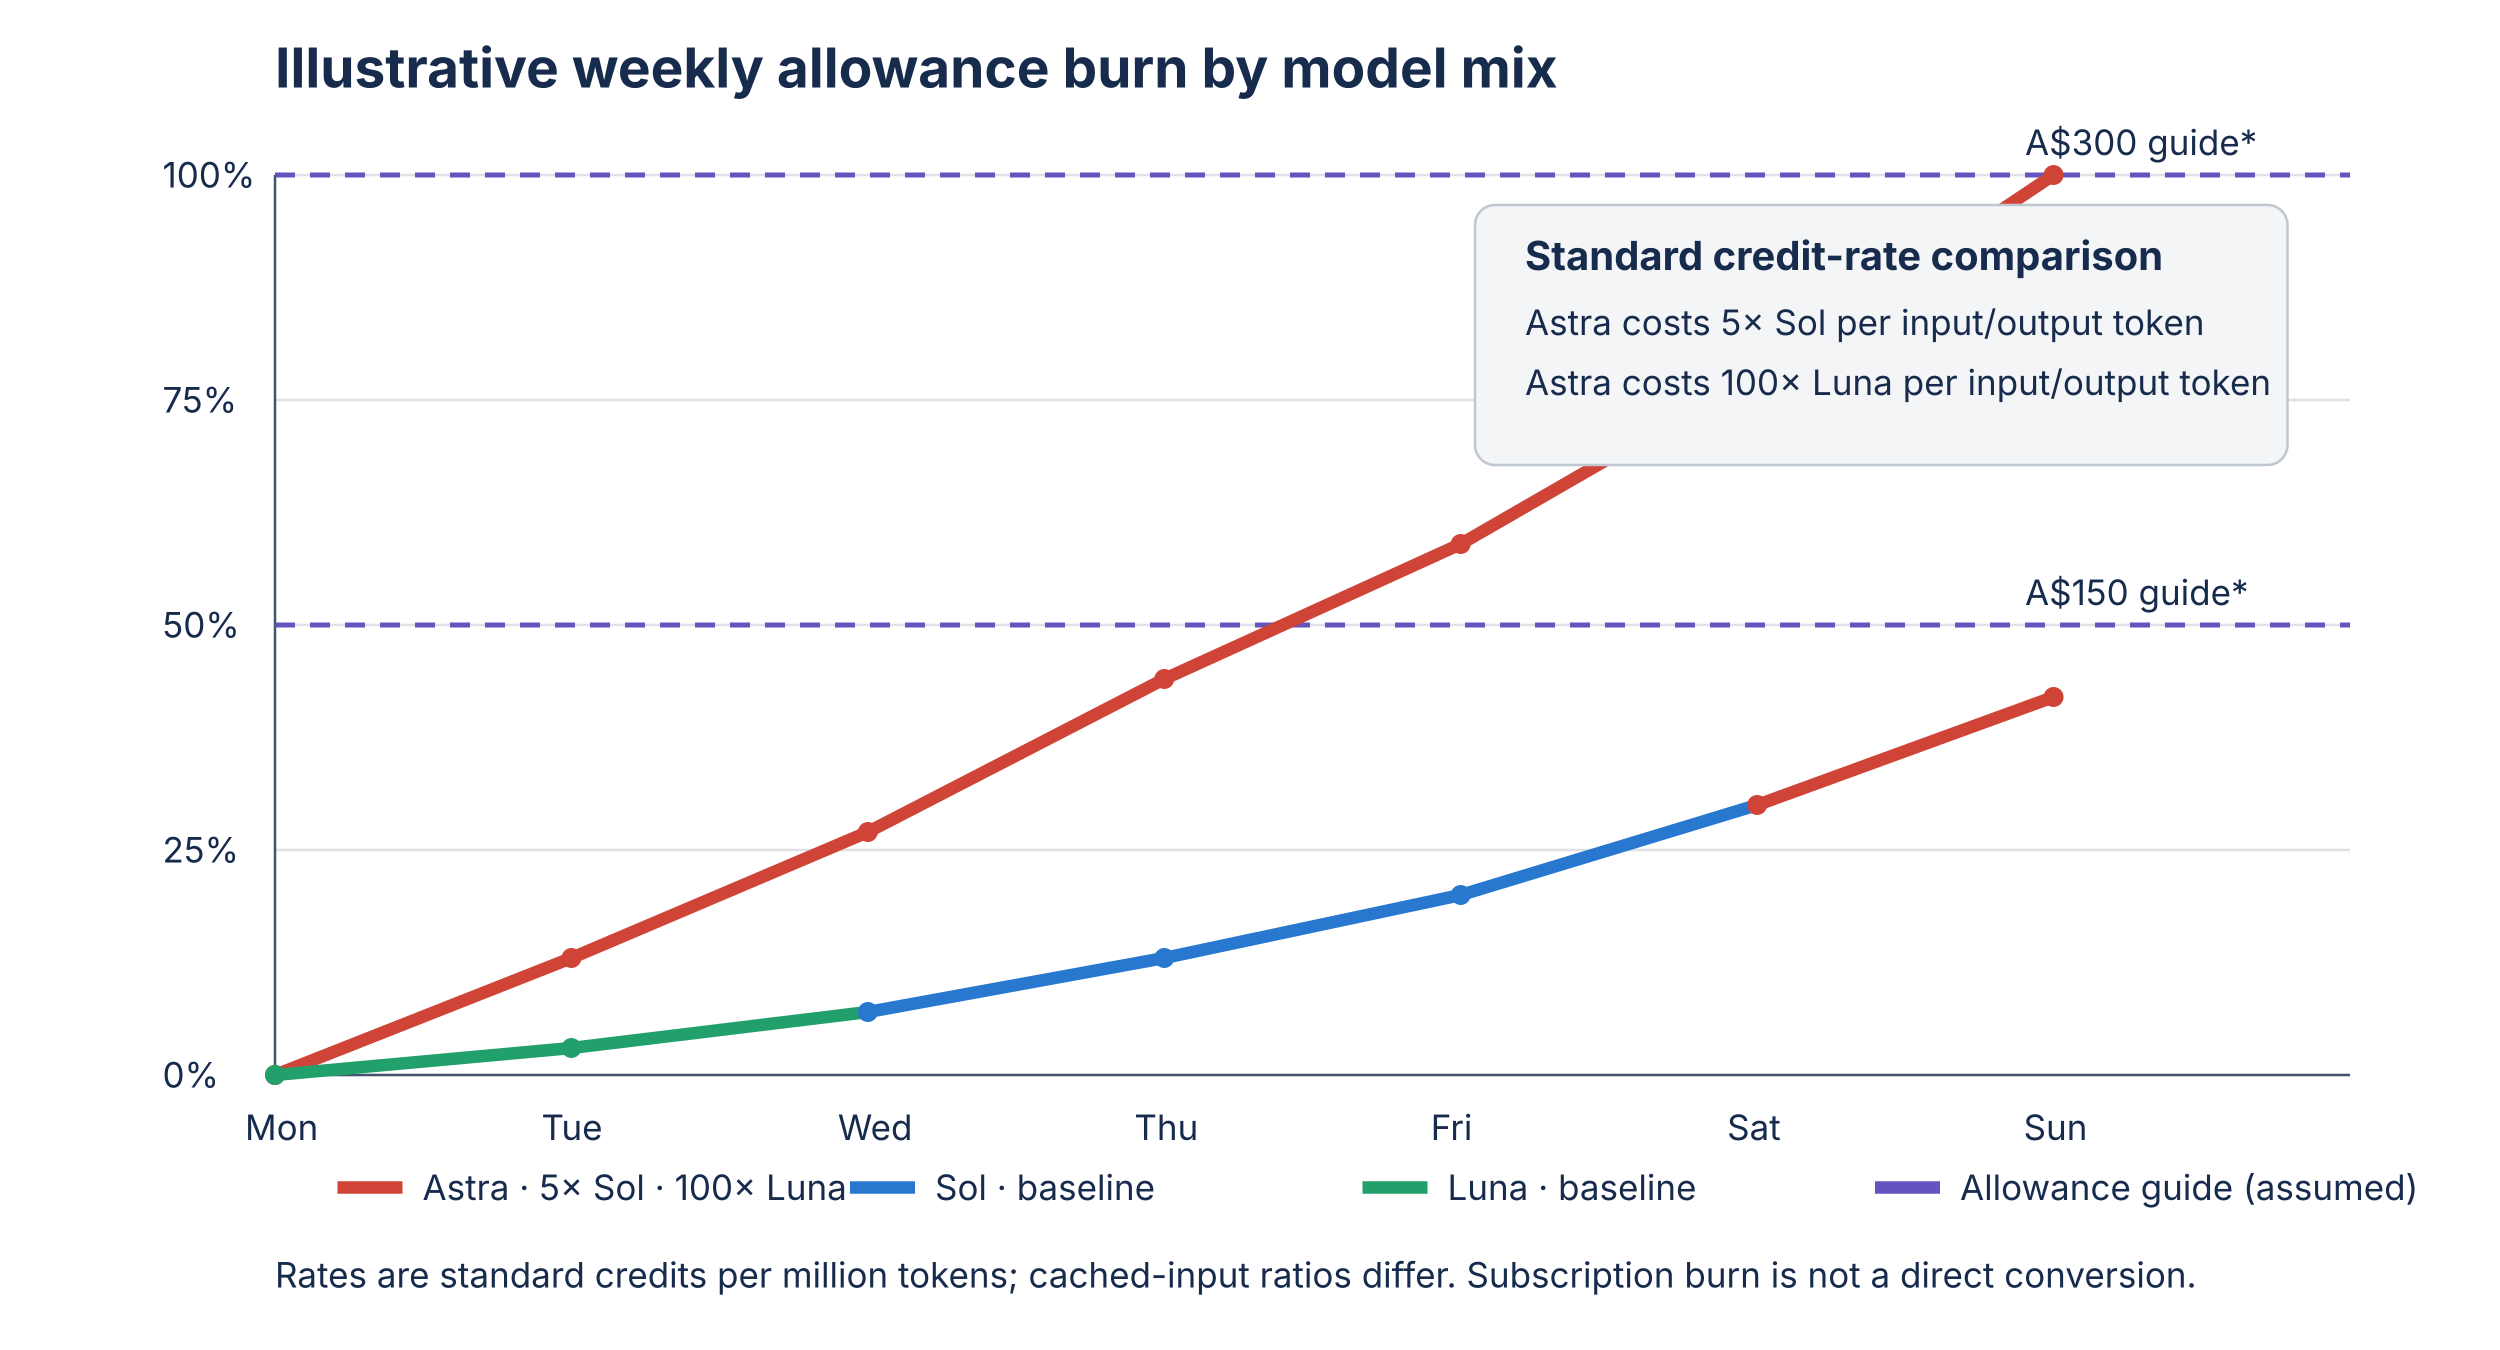
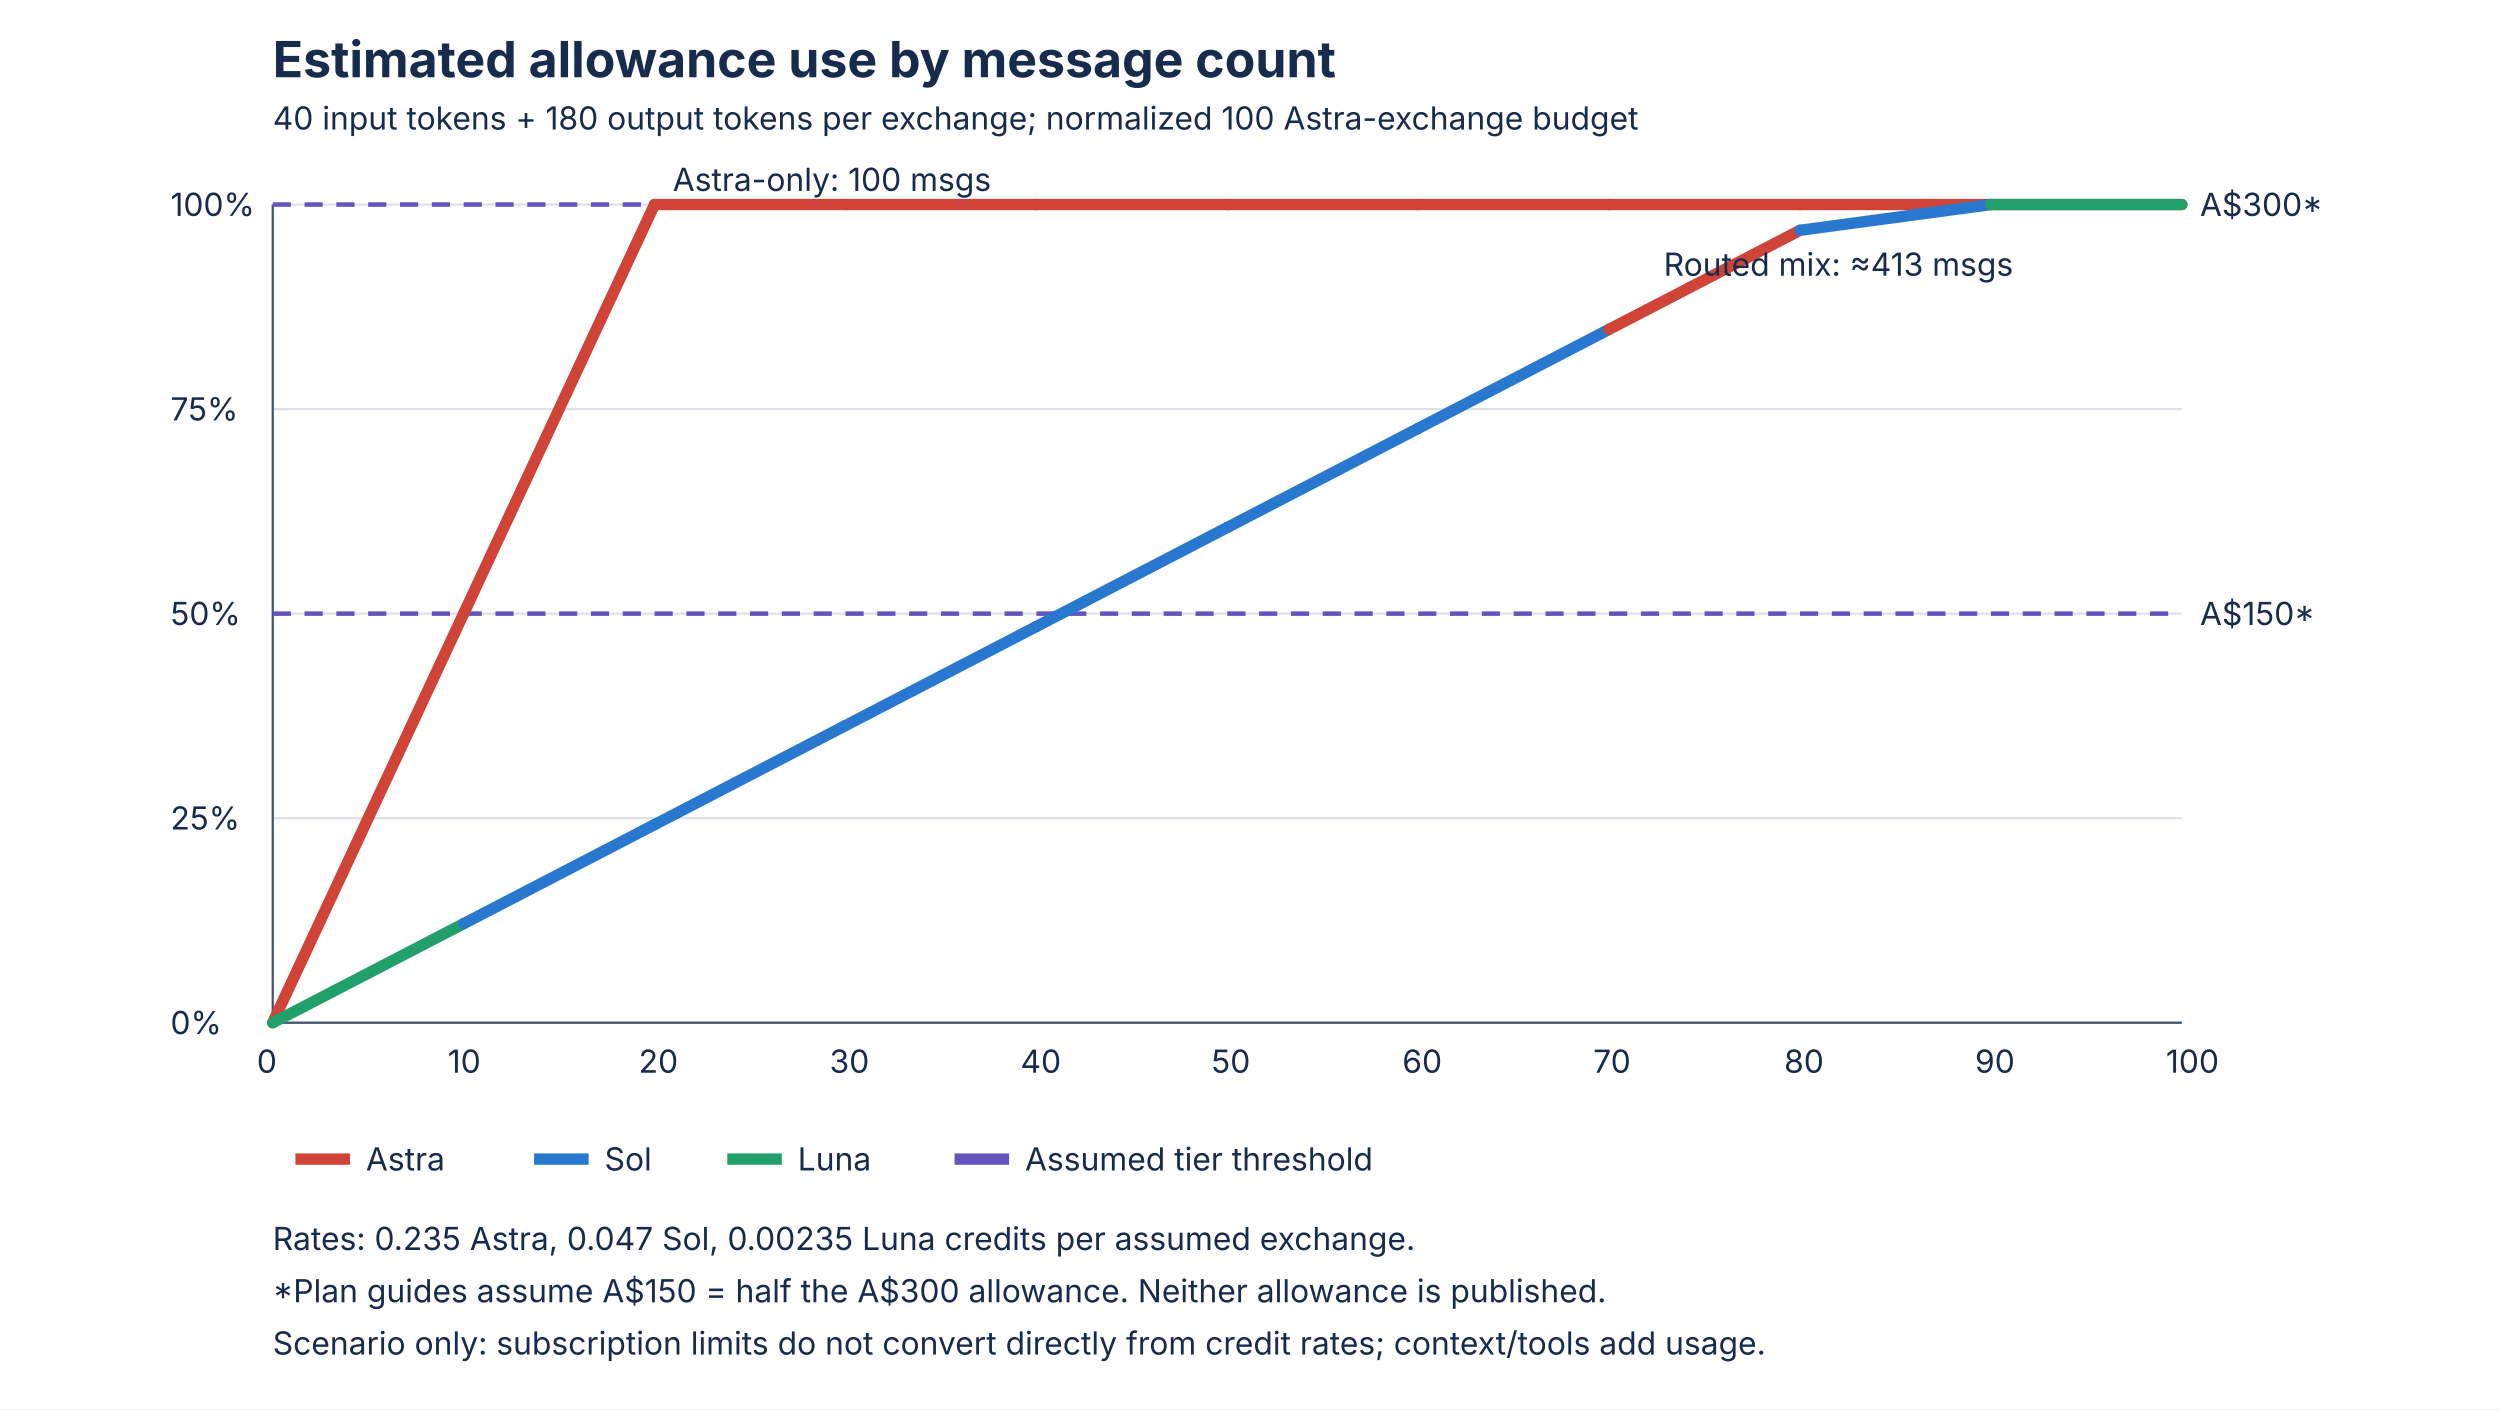
- <svg xmlns="http://www.w3.org/2000/svg" width="1000" height="540" viewBox="0 0 1000 540">
+ <svg xmlns="http://www.w3.org/2000/svg" width="1100" height="620" viewBox="0 0 1100 620">
  <rect width="100%" height="100%" fill="#fff" />
-   <style>text{font-family:Inter,Arial,sans-serif;fill:#172b4d}.small{font-size:14px}.label{font-size:16px}.title{font-size:22px;font-weight:700}</style>
-   <text x="110" y="35" class="title">Illustrative weekly allowance burn by model mix</text>
-   <line x1="110" y1="430.0" x2="940" y2="430.0" stroke="#dfe1e6" />
-   <text x="65" y="435.0" class="small">0%</text>
-   <line x1="110" y1="340.0" x2="940" y2="340.0" stroke="#dfe1e6" />
-   <text x="65" y="345.0" class="small">25%</text>
-   <line x1="110" y1="250.0" x2="940" y2="250.0" stroke="#dfe1e6" />
-   <text x="65" y="255.0" class="small">50%</text>
-   <line x1="110" y1="160.0" x2="940" y2="160.0" stroke="#dfe1e6" />
-   <text x="65" y="165.0" class="small">75%</text>
-   <line x1="110" y1="70.0" x2="940" y2="70.0" stroke="#dfe1e6" />
-   <text x="65" y="75.0" class="small">100%</text>
-   <line x1="110" y1="70" x2="110" y2="430" stroke="#44546f" />
-   <line x1="110" y1="430" x2="940" y2="430" stroke="#44546f" />
-   <line x1="110" y1="250.0" x2="940" y2="250.0" stroke="#6554c0" stroke-width="2" stroke-dasharray="8 6" />
-   <text x="810" y="242.0" class="small" fill="#6554c0">A$150 guide*</text>
-   <line x1="110" y1="70.0" x2="940" y2="70.0" stroke="#6554c0" stroke-width="2" stroke-dasharray="8 6" />
-   <text x="810" y="62.0" class="small" fill="#6554c0">A$300 guide*</text>
-   <text x="98.0" y="456" class="small">Mon</text>
-   <text x="216.571" y="456" class="small">Tue</text>
-   <text x="335.143" y="456" class="small">Wed</text>
-   <text x="453.714" y="456" class="small">Thu</text>
-   <text x="572.286" y="456" class="small">Fri</text>
-   <text x="690.857" y="456" class="small">Sat</text>
-   <text x="809.429" y="456" class="small">Sun</text>
-   <line x1="110.0" y1="430.0" x2="228.571" y2="383.2" stroke="#d04437" stroke-width="5" stroke-linecap="round" />
-   <line x1="228.571" y1="383.2" x2="347.143" y2="332.8" stroke="#d04437" stroke-width="5" stroke-linecap="round" />
-   <line x1="347.143" y1="332.8" x2="465.714" y2="271.6" stroke="#d04437" stroke-width="5" stroke-linecap="round" />
-   <line x1="465.714" y1="271.6" x2="584.286" y2="217.6" stroke="#d04437" stroke-width="5" stroke-linecap="round" />
-   <line x1="584.286" y1="217.6" x2="702.857" y2="149.2" stroke="#d04437" stroke-width="5" stroke-linecap="round" />
-   <line x1="702.857" y1="149.2" x2="821.429" y2="70.0" stroke="#d04437" stroke-width="5" stroke-linecap="round" />
-   <circle cx="110.0" cy="430.0" r="4" fill="#d04437" />
-   <circle cx="228.571" cy="383.2" r="4" fill="#d04437" />
-   <circle cx="347.143" cy="332.8" r="4" fill="#d04437" />
-   <circle cx="465.714" cy="271.6" r="4" fill="#d04437" />
-   <circle cx="584.286" cy="217.6" r="4" fill="#d04437" />
-   <circle cx="702.857" cy="149.2" r="4" fill="#d04437" />
-   <circle cx="821.429" cy="70.0" r="4" fill="#d04437" />
-   <line x1="110.0" y1="430.0" x2="228.571" y2="419.2" stroke="#22a06b" stroke-width="5" stroke-linecap="round" />
-   <line x1="228.571" y1="419.2" x2="347.143" y2="404.8" stroke="#22a06b" stroke-width="5" stroke-linecap="round" />
-   <line x1="347.143" y1="404.8" x2="465.714" y2="383.2" stroke="#2878d0" stroke-width="5" stroke-linecap="round" />
-   <line x1="465.714" y1="383.2" x2="584.286" y2="358.0" stroke="#2878d0" stroke-width="5" stroke-linecap="round" />
-   <line x1="584.286" y1="358.0" x2="702.857" y2="322.0" stroke="#2878d0" stroke-width="5" stroke-linecap="round" />
-   <line x1="702.857" y1="322.0" x2="821.429" y2="278.8" stroke="#d04437" stroke-width="5" stroke-linecap="round" />
-   <circle cx="110.0" cy="430.0" r="4" fill="#22a06b" />
-   <circle cx="228.571" cy="419.2" r="4" fill="#22a06b" />
-   <circle cx="347.143" cy="404.8" r="4" fill="#2878d0" />
-   <circle cx="465.714" cy="383.2" r="4" fill="#2878d0" />
-   <circle cx="584.286" cy="358.0" r="4" fill="#2878d0" />
-   <circle cx="702.857" cy="322.0" r="4" fill="#d04437" />
-   <circle cx="821.429" cy="278.8" r="4" fill="#d04437" />
-   <line x1="135" y1="475" x2="161" y2="475" stroke="#d04437" stroke-width="5" />
-   <text x="169" y="480" class="small">Astra · 5× Sol · 100× Luna</text>
-   <line x1="340" y1="475" x2="366" y2="475" stroke="#2878d0" stroke-width="5" />
-   <text x="374" y="480" class="small">Sol · baseline</text>
-   <line x1="545" y1="475" x2="571" y2="475" stroke="#22a06b" stroke-width="5" />
-   <text x="579" y="480" class="small">Luna · baseline</text>
-   <line x1="750" y1="475" x2="776" y2="475" stroke="#6554c0" stroke-width="5" />
-   <text x="784" y="480" class="small">Allowance guide (assumed)</text>
-   <rect x="590" y="82" width="325" height="104" rx="8" fill="#f4f5f7" stroke="#c1c7d0" />
-   <text x="610" y="108" class="label" font-weight="700">Standard credit-rate comparison</text>
-   <text x="610" y="134" class="small" fill="#d04437">Astra costs 5× Sol per input/output token</text>
-   <text x="610" y="158" class="small" fill="#d04437">Astra costs 100× Luna per input/output token</text>
-   <text x="110" y="515" class="small">Rates are standard credits per million tokens; cached-input ratios differ. Subscription burn is not a direct conversion.</text>
+   <style>text{font-family:Inter,Arial,sans-serif;fill:#172b4d}.small{font-size:14px}.title{font-size:22px;font-weight:700}</style>
+   <text x="120" y="34" class="title">Estimated allowance use by message count</text>
+   <text x="120" y="57" class="small">40 input tokens + 180 output tokens per exchange; normalized 100 Astra-exchange budget</text>
+   <line x1="120" y1="450.0" x2="960" y2="450.0" stroke="#dfe1e6" />
+   <text x="75" y="455.0" class="small">0%</text>
+   <line x1="120" y1="360.0" x2="960" y2="360.0" stroke="#dfe1e6" />
+   <text x="75" y="365.0" class="small">25%</text>
+   <line x1="120" y1="270.0" x2="960" y2="270.0" stroke="#dfe1e6" />
+   <text x="75" y="275.0" class="small">50%</text>
+   <line x1="120" y1="180.0" x2="960" y2="180.0" stroke="#dfe1e6" />
+   <text x="75" y="185.0" class="small">75%</text>
+   <line x1="120" y1="90.0" x2="960" y2="90.0" stroke="#dfe1e6" />
+   <text x="75" y="95.0" class="small">100%</text>
+   <line x1="120" y1="90" x2="120" y2="450" stroke="#44546f" />
+   <line x1="120" y1="450" x2="960" y2="450" stroke="#44546f" />
+   <line x1="120" y1="270.0" x2="960" y2="270.0" stroke="#6554c0" stroke-width="2" stroke-dasharray="8 6" />
+   <text x="968" y="275.0" class="small">A$150*</text>
+   <line x1="120" y1="90.0" x2="960" y2="90.0" stroke="#6554c0" stroke-width="2" stroke-dasharray="8 6" />
+   <text x="968" y="95.0" class="small">A$300*</text>
+   <text x="113.0" y="472" class="small">0</text>
+   <text x="197.0" y="472" class="small">10</text>
+   <text x="281.0" y="472" class="small">20</text>
+   <text x="365.0" y="472" class="small">30</text>
+   <text x="449.0" y="472" class="small">40</text>
+   <text x="533.0" y="472" class="small">50</text>
+   <text x="617.0" y="472" class="small">60</text>
+   <text x="701.0" y="472" class="small">70</text>
+   <text x="785.0" y="472" class="small">80</text>
+   <text x="869.0" y="472" class="small">90</text>
+   <text x="953.0" y="472" class="small">100</text>
+   <line x1="120.0" y1="450.0" x2="204.0" y2="270.0" stroke="#d04437" stroke-width="5" stroke-linecap="round" />
+   <line x1="120.0" y1="450.0" x2="204.0" y2="406.416" stroke="#22a06b" stroke-width="5" stroke-linecap="round" />
+   <line x1="204.0" y1="270.0" x2="288.0" y2="90.0" stroke="#d04437" stroke-width="5" stroke-linecap="round" />
+   <line x1="204.0" y1="406.416" x2="288.0" y2="362.833" stroke="#2878d0" stroke-width="5" stroke-linecap="round" />
+   <line x1="288.0" y1="90.0" x2="372.0" y2="90.0" stroke="#d04437" stroke-width="5" stroke-linecap="round" />
+   <line x1="288.0" y1="362.833" x2="372.0" y2="319.249" stroke="#2878d0" stroke-width="5" stroke-linecap="round" />
+   <line x1="372.0" y1="90.0" x2="456.0" y2="90.0" stroke="#d04437" stroke-width="5" stroke-linecap="round" />
+   <line x1="372.0" y1="319.249" x2="456.0" y2="275.666" stroke="#2878d0" stroke-width="5" stroke-linecap="round" />
+   <line x1="456.0" y1="90.0" x2="540.0" y2="90.0" stroke="#d04437" stroke-width="5" stroke-linecap="round" />
+   <line x1="456.0" y1="275.666" x2="540.0" y2="232.082" stroke="#2878d0" stroke-width="5" stroke-linecap="round" />
+   <line x1="540.0" y1="90.0" x2="624.0" y2="90.0" stroke="#d04437" stroke-width="5" stroke-linecap="round" />
+   <line x1="540.0" y1="232.082" x2="624.0" y2="188.499" stroke="#2878d0" stroke-width="5" stroke-linecap="round" />
+   <line x1="624.0" y1="90.0" x2="708.0" y2="90.0" stroke="#d04437" stroke-width="5" stroke-linecap="round" />
+   <line x1="624.0" y1="188.499" x2="708.0" y2="144.915" stroke="#2878d0" stroke-width="5" stroke-linecap="round" />
+   <line x1="708.0" y1="90.0" x2="792.0" y2="90.0" stroke="#d04437" stroke-width="5" stroke-linecap="round" />
+   <line x1="708.0" y1="144.915" x2="792.0" y2="101.332" stroke="#d04437" stroke-width="5" stroke-linecap="round" />
+   <line x1="792.0" y1="90.0" x2="876.0" y2="90.0" stroke="#d04437" stroke-width="5" stroke-linecap="round" />
+   <line x1="792.0" y1="101.332" x2="876.0" y2="90.0" stroke="#2878d0" stroke-width="5" stroke-linecap="round" />
+   <line x1="876.0" y1="90.0" x2="960.0" y2="90.0" stroke="#d04437" stroke-width="5" stroke-linecap="round" />
+   <line x1="876.0" y1="90.0" x2="960.0" y2="90.0" stroke="#22a06b" stroke-width="5" stroke-linecap="round" />
+   <text x="296.0" y="84.0" class="small" fill="#d04437">Astra-only: 100 msgs</text>
+   <text x="732.0" y="121.332" class="small" fill="#2878d0">Routed mix: ≈413 msgs</text>
+   <line x1="130" y1="510" x2="154" y2="510" stroke="#d04437" stroke-width="5" />
+   <text x="161" y="515" class="small">Astra</text>
+   <line x1="235" y1="510" x2="259" y2="510" stroke="#2878d0" stroke-width="5" />
+   <text x="266" y="515" class="small">Sol</text>
+   <line x1="320" y1="510" x2="344" y2="510" stroke="#22a06b" stroke-width="5" />
+   <text x="351" y="515" class="small">Luna</text>
+   <line x1="420" y1="510" x2="444" y2="510" stroke="#6554c0" stroke-width="5" />
+   <text x="451" y="515" class="small">Assumed tier threshold</text>
+   <text x="120" y="550" class="small">Rates: 0.235 Astra, 0.047 Sol, 0.00235 Luna credits per assumed exchange.</text>
+   <text x="120" y="573" class="small">*Plan guides assume A$150 = half the A$300 allowance. Neither allowance is published.</text>
+   <text x="120" y="596" class="small">Scenario only: subscription limits do not convert directly from credit rates; context/tools add usage.</text>
</svg>
